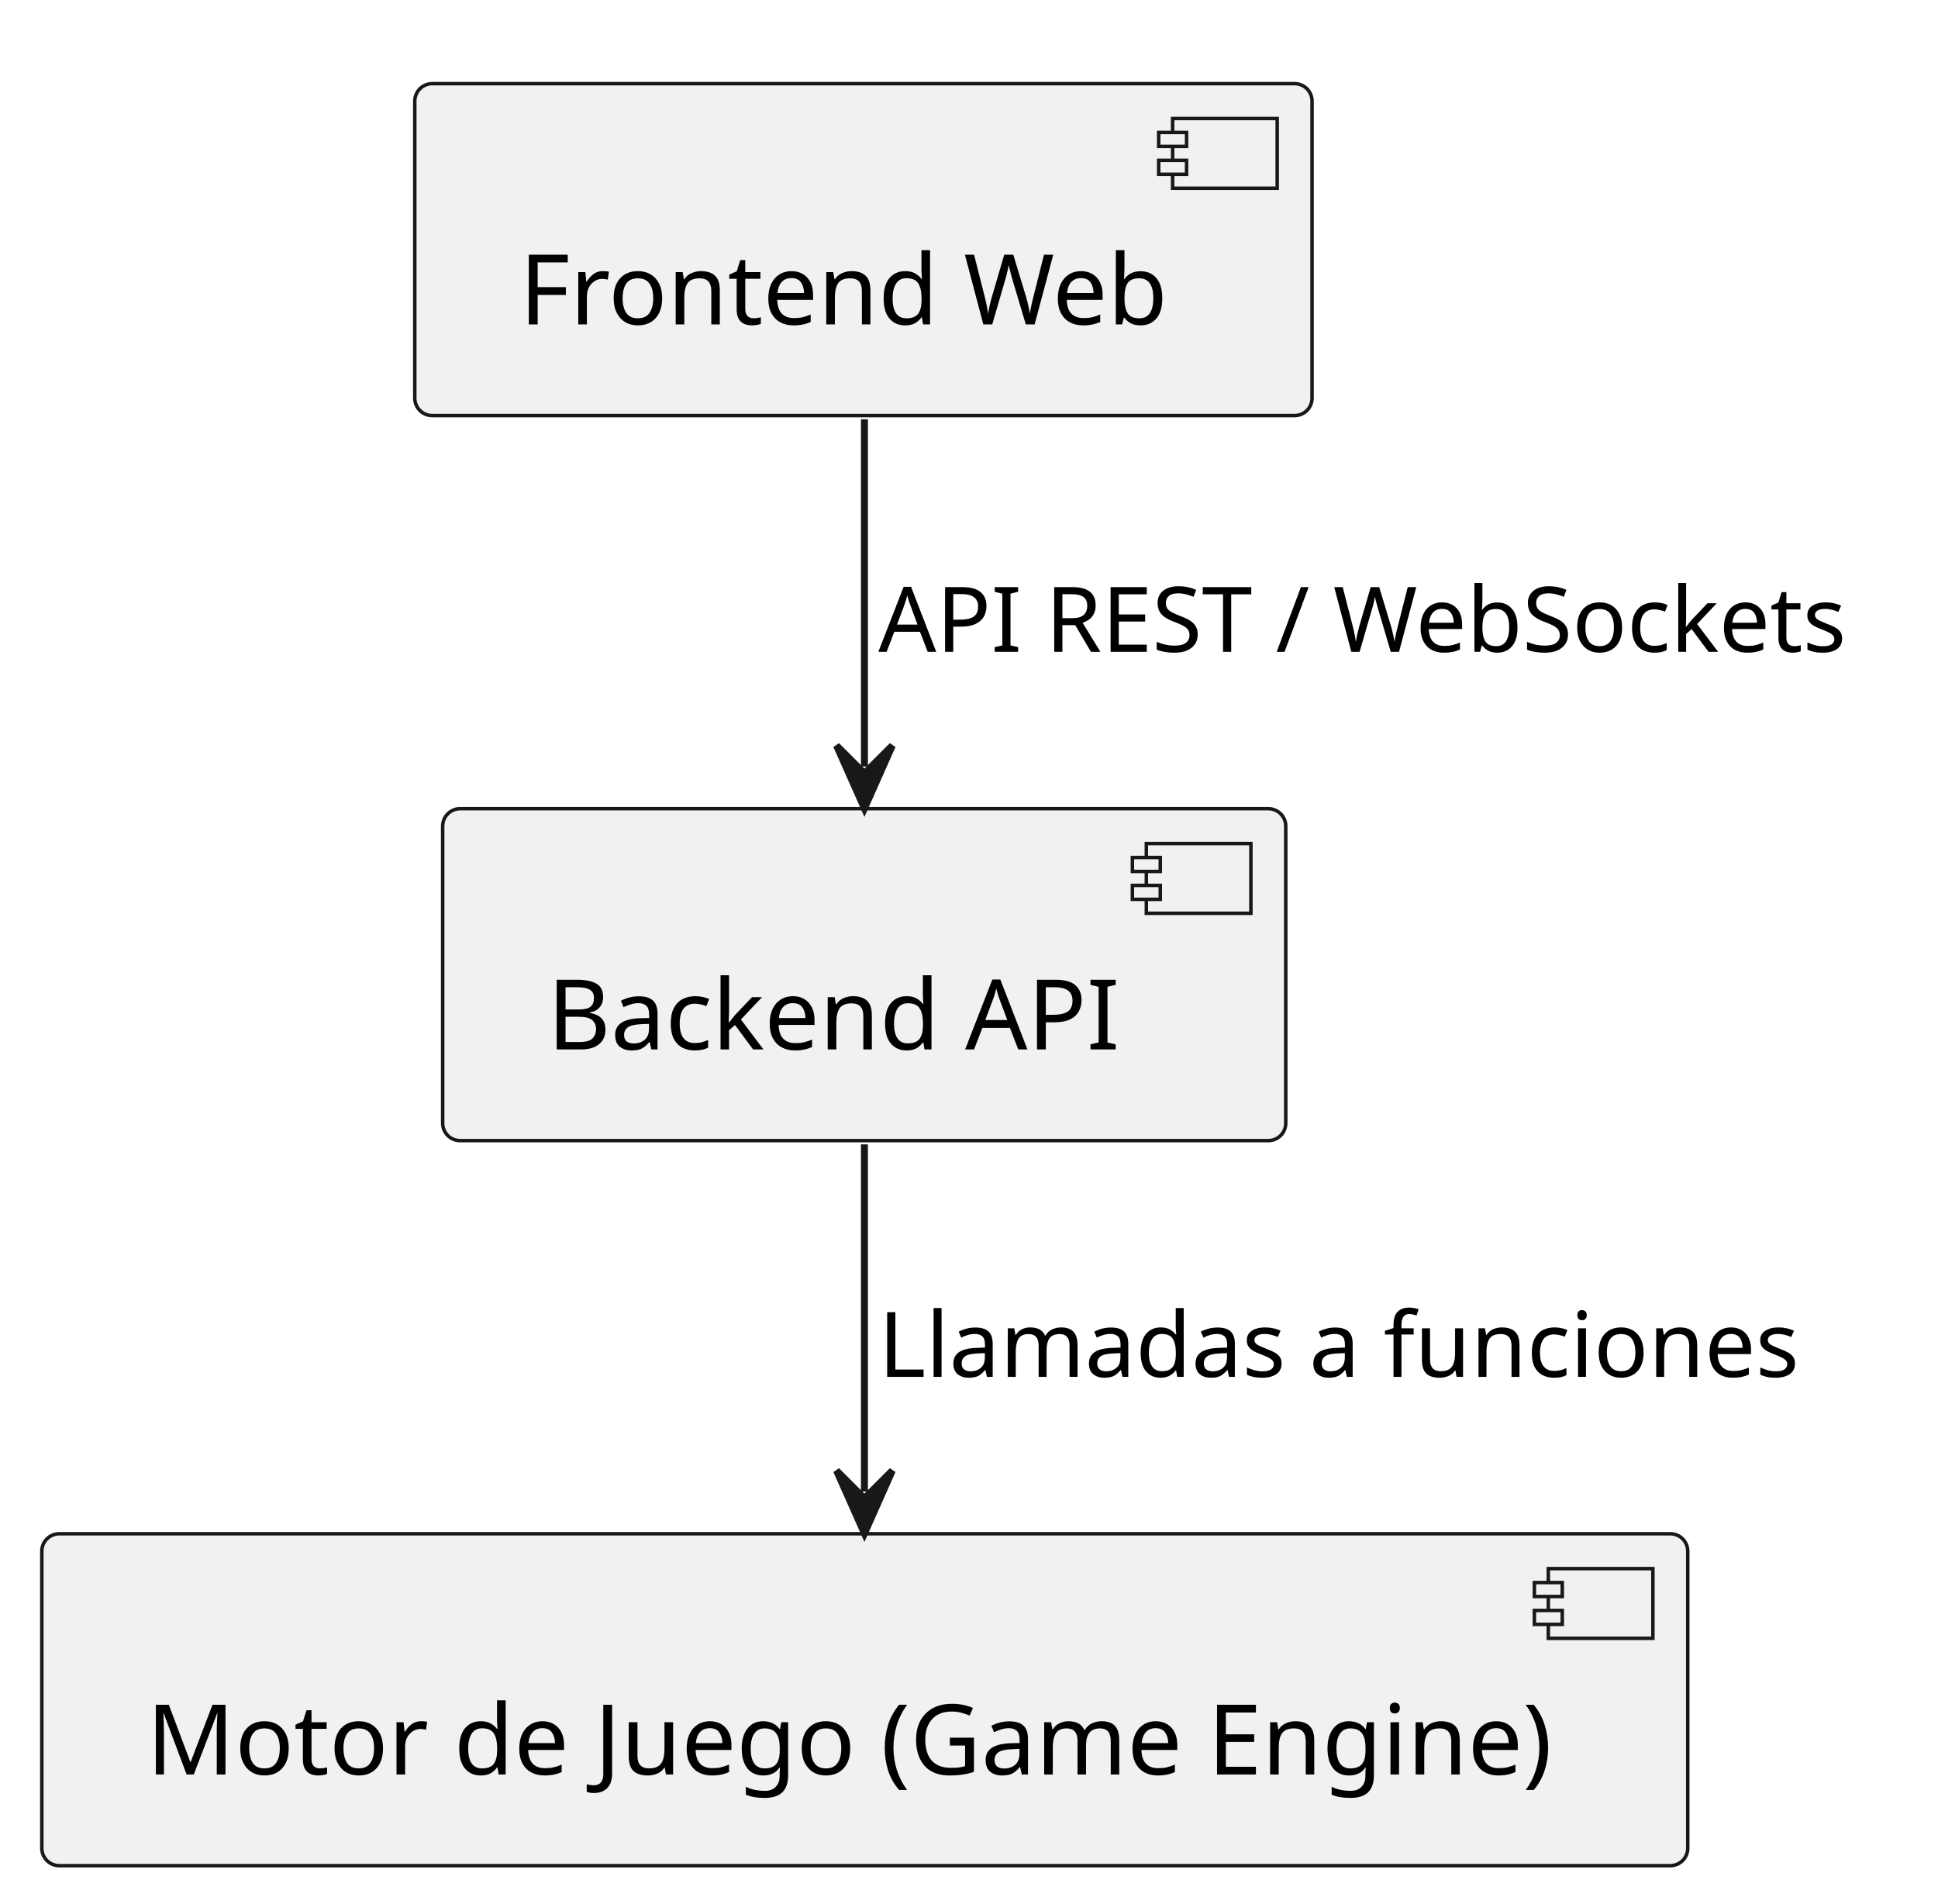
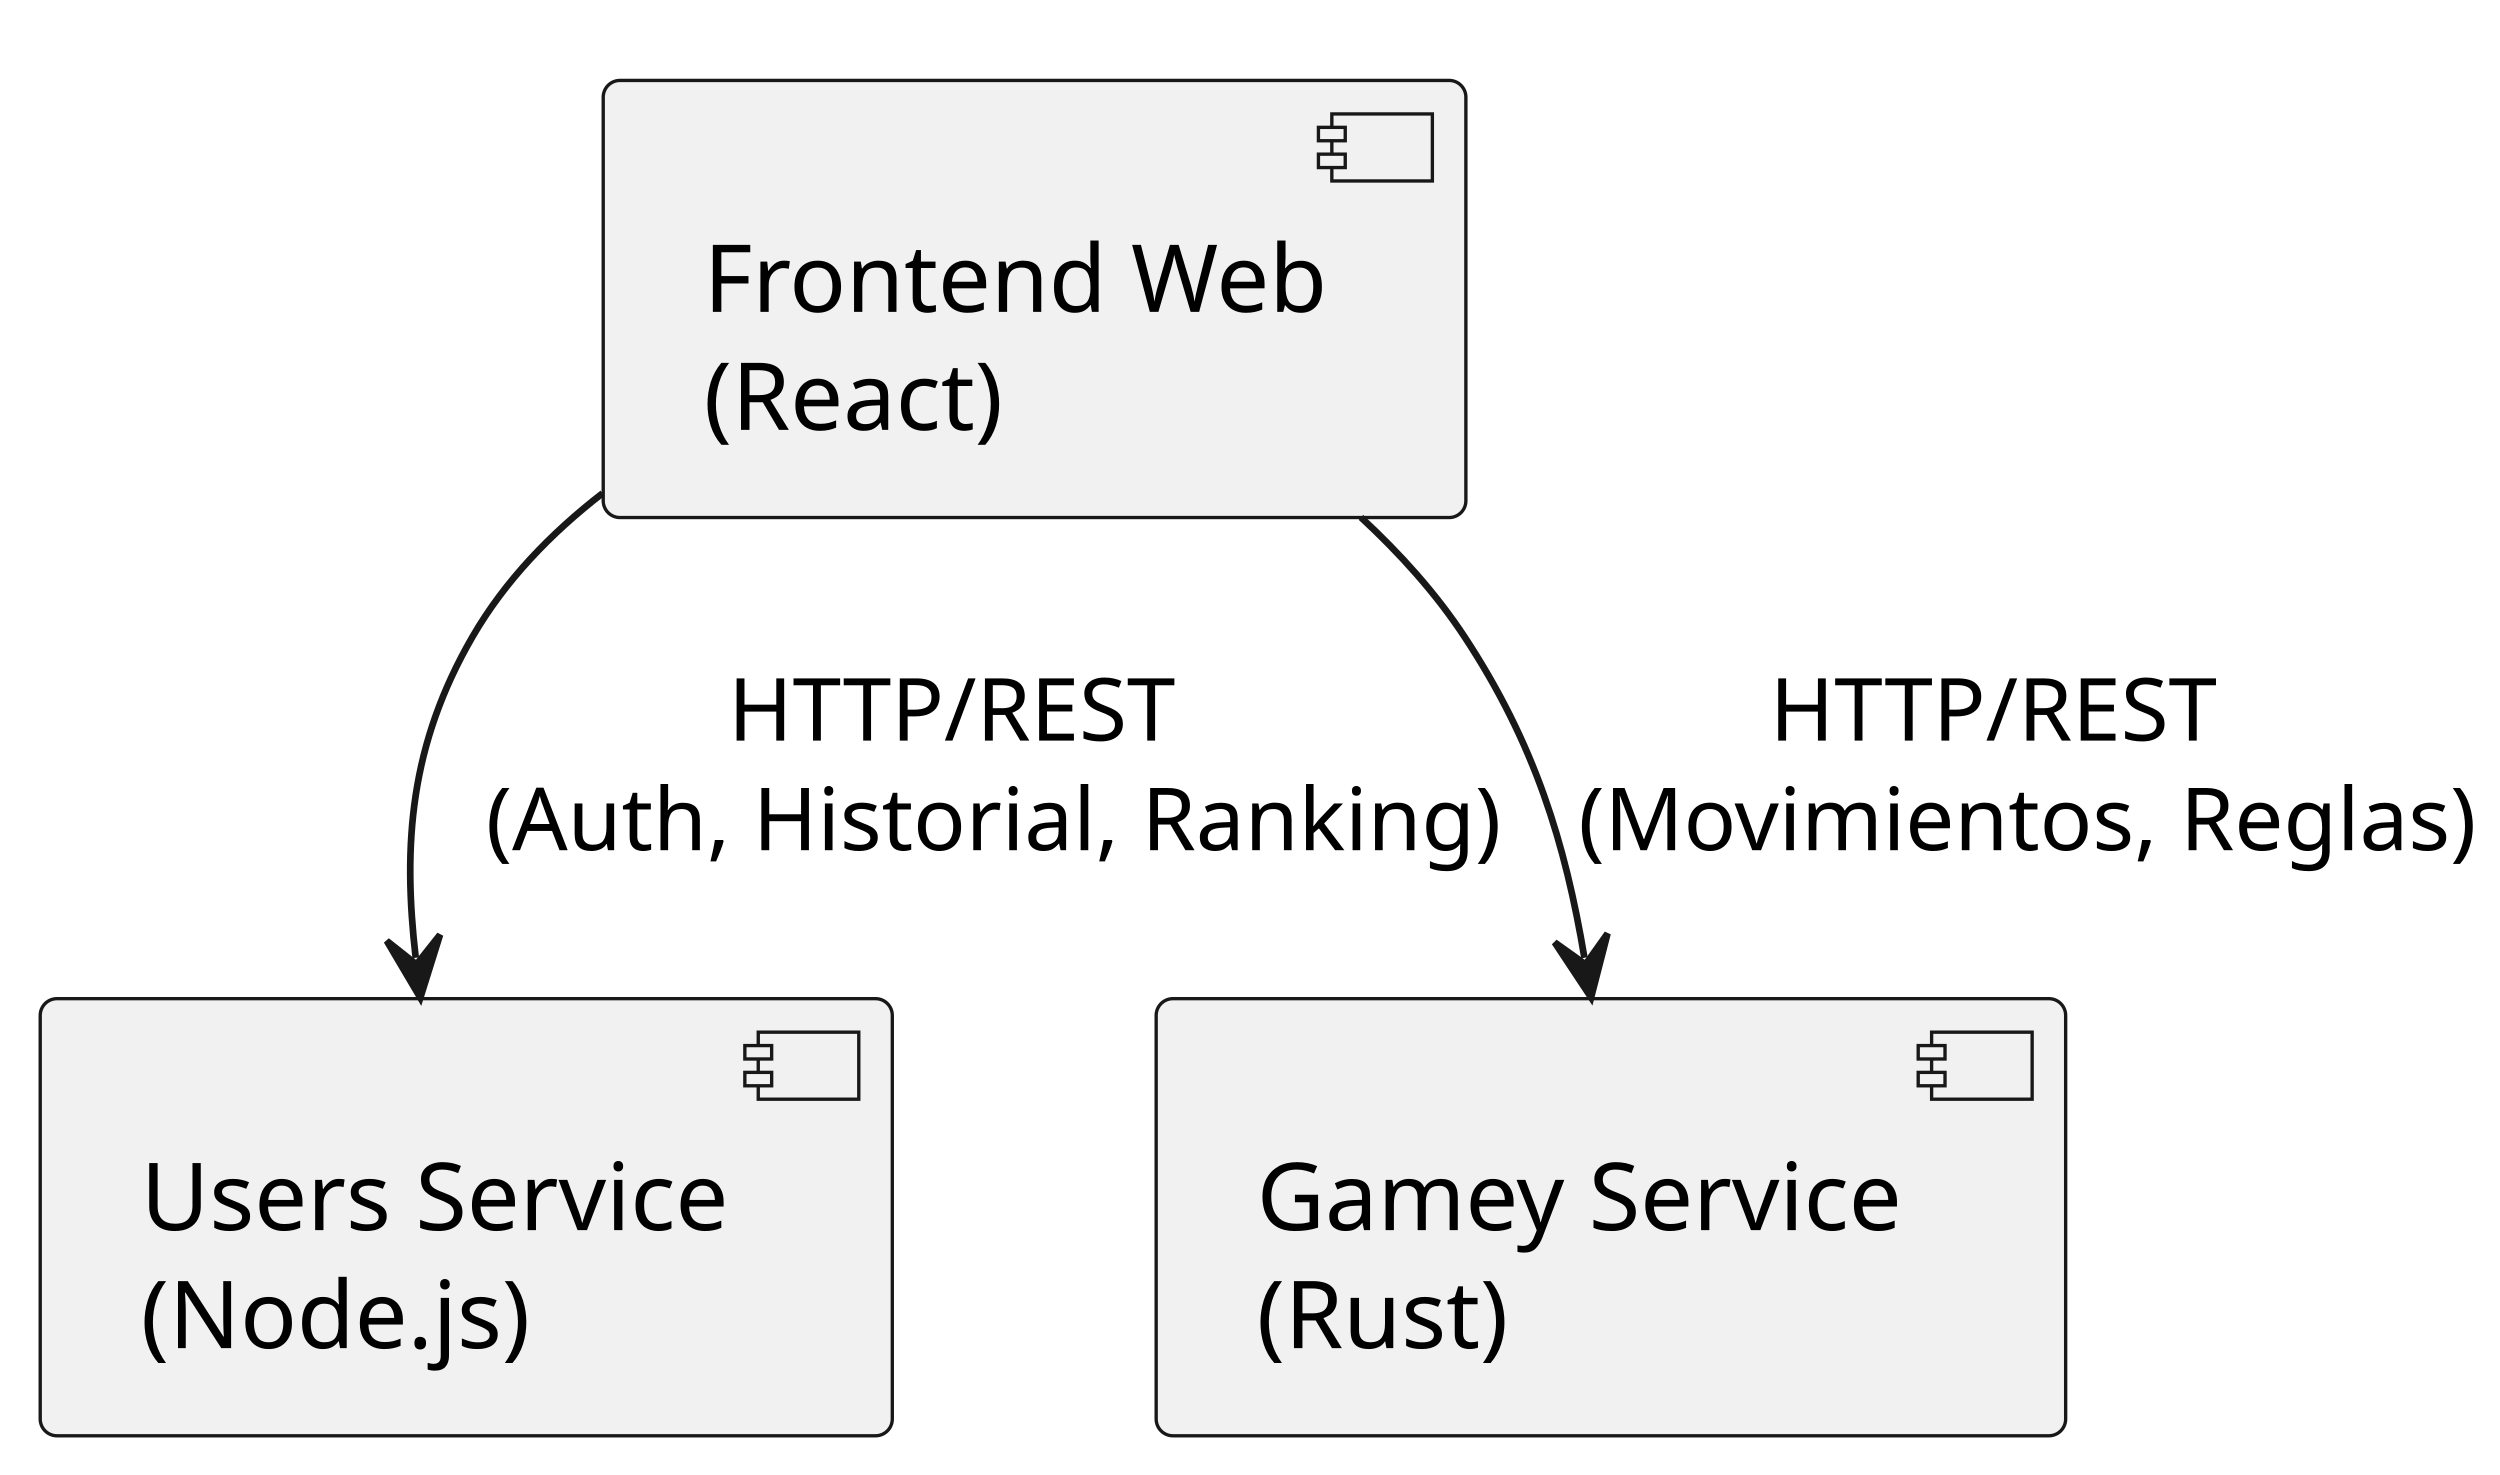
- <svg xmlns="http://www.w3.org/2000/svg" contentStyleType="text/css" data-diagram-type="DESCRIPTION" height="273px" preserveAspectRatio="none" style="width:278px;height:273px;background:#FFFFFF;" version="1.1" viewBox="0 0 278 273" width="278px" zoomAndPan="magnify">
+ <svg xmlns="http://www.w3.org/2000/svg" contentStyleType="text/css" data-diagram-type="DESCRIPTION" height="220px" preserveAspectRatio="none" style="width:373px;height:220px;background:#FFFFFF;" version="1.1" viewBox="0 0 373 220" width="373px" zoomAndPan="magnify">
  <defs />
  <g>
    <g class="entity" data-entity="Front" data-source-line="1" data-uid="ent0002" id="entity_Front">
-       <rect fill="#F1F1F1" height="47.609" rx="2.5" ry="2.5" style="stroke:#181818;stroke-width:0.5;" width="128.71" x="59.5" y="12" />
-       <rect fill="#F1F1F1" height="10" style="stroke:#181818;stroke-width:0.5;" width="15" x="168.21" y="17" />
-       <rect fill="#F1F1F1" height="2" style="stroke:#181818;stroke-width:0.5;" width="4" x="166.21" y="19" />
-       <rect fill="#F1F1F1" height="2" style="stroke:#181818;stroke-width:0.5;" width="4" x="166.21" y="23" />
-       <text fill="#000000" font-family="sans-serif" font-size="14" lengthAdjust="spacing" textLength="88.71" x="74.5" y="46.533">Frontend Web</text>
+       <rect fill="#F1F1F1" height="65.219" rx="2.5" ry="2.5" style="stroke:#181818;stroke-width:0.5;" width="128.71" x="90" y="12" />
+       <rect fill="#F1F1F1" height="10" style="stroke:#181818;stroke-width:0.5;" width="15" x="198.71" y="17" />
+       <rect fill="#F1F1F1" height="2" style="stroke:#181818;stroke-width:0.5;" width="4" x="196.71" y="19" />
+       <rect fill="#F1F1F1" height="2" style="stroke:#181818;stroke-width:0.5;" width="4" x="196.71" y="23" />
+       <text fill="#000000" font-family="sans-serif" font-size="14" lengthAdjust="spacing" textLength="88.71" x="105" y="46.533">Frontend Web</text>
+       <text fill="#000000" font-family="sans-serif" font-size="14" lengthAdjust="spacing" textLength="45.897" x="105" y="64.143">(React)</text>
    </g>
-     <g class="entity" data-entity="Back" data-source-line="2" data-uid="ent0003" id="entity_Back">
-       <rect fill="#F1F1F1" height="47.609" rx="2.5" ry="2.5" style="stroke:#181818;stroke-width:0.5;" width="120.938" x="63.5" y="116" />
-       <rect fill="#F1F1F1" height="10" style="stroke:#181818;stroke-width:0.5;" width="15" x="164.438" y="121" />
-       <rect fill="#F1F1F1" height="2" style="stroke:#181818;stroke-width:0.5;" width="4" x="162.438" y="123" />
-       <rect fill="#F1F1F1" height="2" style="stroke:#181818;stroke-width:0.5;" width="4" x="162.438" y="127" />
-       <text fill="#000000" font-family="sans-serif" font-size="14" lengthAdjust="spacing" textLength="80.938" x="78.5" y="150.533">Backend API</text>
+     <g class="entity" data-entity="Users" data-source-line="2" data-uid="ent0003" id="entity_Users">
+       <rect fill="#F1F1F1" height="65.219" rx="2.5" ry="2.5" style="stroke:#181818;stroke-width:0.5;" width="127.131" x="6" y="149" />
+       <rect fill="#F1F1F1" height="10" style="stroke:#181818;stroke-width:0.5;" width="15" x="113.131" y="154" />
+       <rect fill="#F1F1F1" height="2" style="stroke:#181818;stroke-width:0.5;" width="4" x="111.131" y="156" />
+       <rect fill="#F1F1F1" height="2" style="stroke:#181818;stroke-width:0.5;" width="4" x="111.131" y="160" />
+       <text fill="#000000" font-family="sans-serif" font-size="14" lengthAdjust="spacing" textLength="87.131" x="21" y="183.533">Users Service</text>
+       <text fill="#000000" font-family="sans-serif" font-size="14" lengthAdjust="spacing" textLength="56.793" x="21" y="201.143">(Node.js)</text>
    </g>
    <g class="entity" data-entity="Engine" data-source-line="3" data-uid="ent0004" id="entity_Engine">
-       <rect fill="#F1F1F1" height="47.609" rx="2.5" ry="2.5" style="stroke:#181818;stroke-width:0.5;" width="236.102" x="6" y="220" />
-       <rect fill="#F1F1F1" height="10" style="stroke:#181818;stroke-width:0.5;" width="15" x="222.102" y="225" />
-       <rect fill="#F1F1F1" height="2" style="stroke:#181818;stroke-width:0.5;" width="4" x="220.102" y="227" />
-       <rect fill="#F1F1F1" height="2" style="stroke:#181818;stroke-width:0.5;" width="4" x="220.102" y="231" />
-       <text fill="#000000" font-family="sans-serif" font-size="14" lengthAdjust="spacing" textLength="196.102" x="21" y="254.533">Motor de Juego (Game Engine)</text>
+       <rect fill="#F1F1F1" height="65.219" rx="2.5" ry="2.5" style="stroke:#181818;stroke-width:0.5;" width="135.696" x="172.5" y="149" />
+       <rect fill="#F1F1F1" height="10" style="stroke:#181818;stroke-width:0.5;" width="15" x="288.196" y="154" />
+       <rect fill="#F1F1F1" height="2" style="stroke:#181818;stroke-width:0.5;" width="4" x="286.196" y="156" />
+       <rect fill="#F1F1F1" height="2" style="stroke:#181818;stroke-width:0.5;" width="4" x="286.196" y="160" />
+       <text fill="#000000" font-family="sans-serif" font-size="14" lengthAdjust="spacing" textLength="95.696" x="187.5" y="183.533">Gamey Service</text>
+       <text fill="#000000" font-family="sans-serif" font-size="14" lengthAdjust="spacing" textLength="38.11" x="187.5" y="201.143">(Rust)</text>
    </g>
-     <g class="link" data-entity-1="Front" data-entity-2="Back" data-uid="lnk5" id="link_Front_Back">
-       <polygon fill="#181818" points="124,115.946,128,106.946,124,110.946,120,106.946,124,115.946" style="stroke:#181818;stroke-width:1;" />
-       <path d="M124,60.145 C124,76.838 124,93.274 124,109.946" fill="none" style="stroke:#181818;stroke-width:1;" />
-       <text fill="#000000" font-family="sans-serif" font-size="13" lengthAdjust="spacing" textLength="143.044" x="126" y="93.495">API REST / WebSockets</text>
+     <g class="link" data-entity-1="Front" data-entity-2="Users" data-uid="lnk5" id="link_Front_Users">
+       <polygon fill="#181818" points="62.712,148.861,65.653,139.462,62.138,143.894,57.705,140.38,62.712,148.861" style="stroke:#181818;stroke-width:1;" />
+       <path d="M89.905,73.596 C82.183,79.566 75.336,86.651 70.5,95 C61.2,111.057 60.055,125.858 62.023,142.901" fill="none" style="stroke:#181818;stroke-width:1;" />
+       <text fill="#000000" font-family="sans-serif" font-size="13" lengthAdjust="spacing" textLength="72.224" x="108.637" y="110.495">HTTP/REST</text>
+       <text fill="#000000" font-family="sans-serif" font-size="13" lengthAdjust="spacing" textLength="144.498" x="72.5" y="126.847">(Auth, Historial, Ranking)</text>
    </g>
-     <g class="link" data-entity-1="Back" data-entity-2="Engine" data-uid="lnk6" id="link_Back_Engine">
-       <polygon fill="#181818" points="124,219.946,128,210.946,124,214.946,120,210.946,124,219.946" style="stroke:#181818;stroke-width:1;" />
-       <path d="M124,164.145 C124,180.838 124,197.274 124,213.946" fill="none" style="stroke:#181818;stroke-width:1;" />
-       <text fill="#000000" font-family="sans-serif" font-size="13" lengthAdjust="spacing" textLength="126.471" x="126" y="197.495">Llamadas a funciones</text>
+     <g class="link" data-entity-1="Front" data-entity-2="Engine" data-uid="lnk6" id="link_Front_Engine">
+       <polygon fill="#181818" points="237.389,148.819,239.844,139.281,236.561,143.888,231.954,140.605,237.389,148.819" style="stroke:#181818;stroke-width:1;" />
+       <path d="M203.051,77.193 C208.876,82.582 214.252,88.547 218.5,95 C229.034,111.003 233.533,125.846 236.396,142.902" fill="none" style="stroke:#181818;stroke-width:1;" />
+       <text fill="#000000" font-family="sans-serif" font-size="13" lengthAdjust="spacing" textLength="72.224" x="264.045" y="110.495">HTTP/REST</text>
+       <text fill="#000000" font-family="sans-serif" font-size="13" lengthAdjust="spacing" textLength="129.315" x="235.5" y="126.847">(Movimientos, Reglas)</text>
    </g>
  </g>
</svg>
